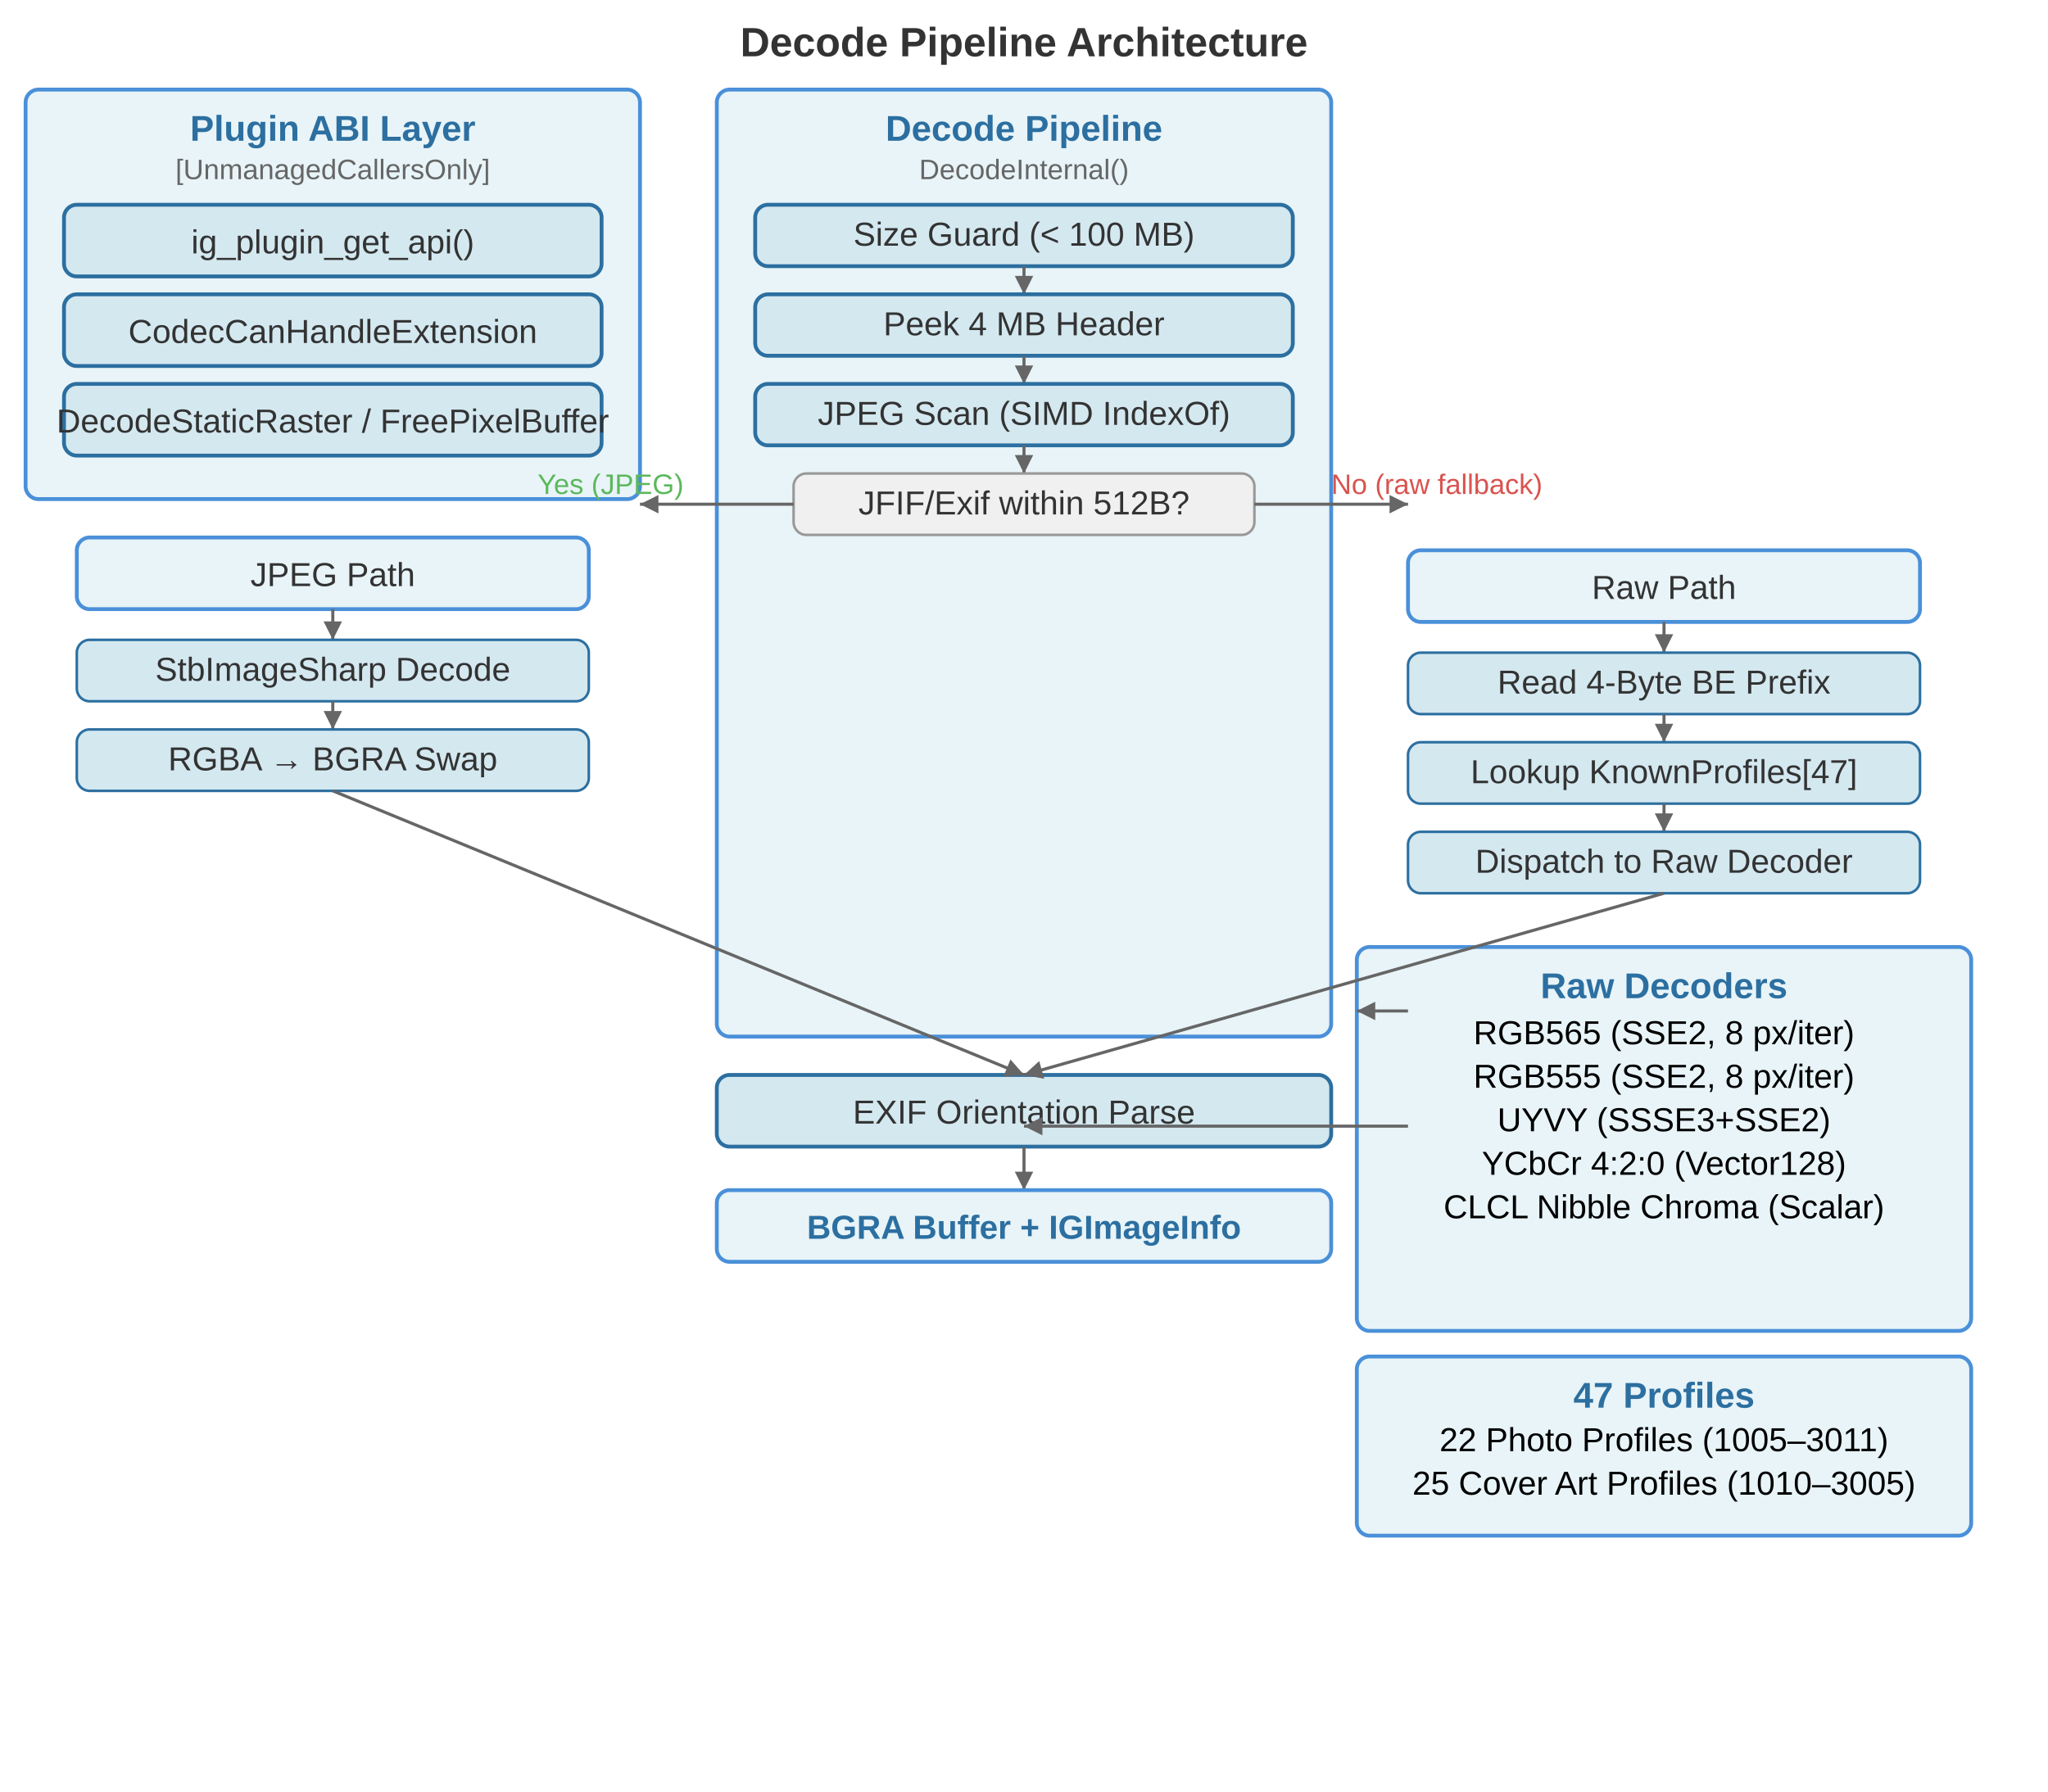
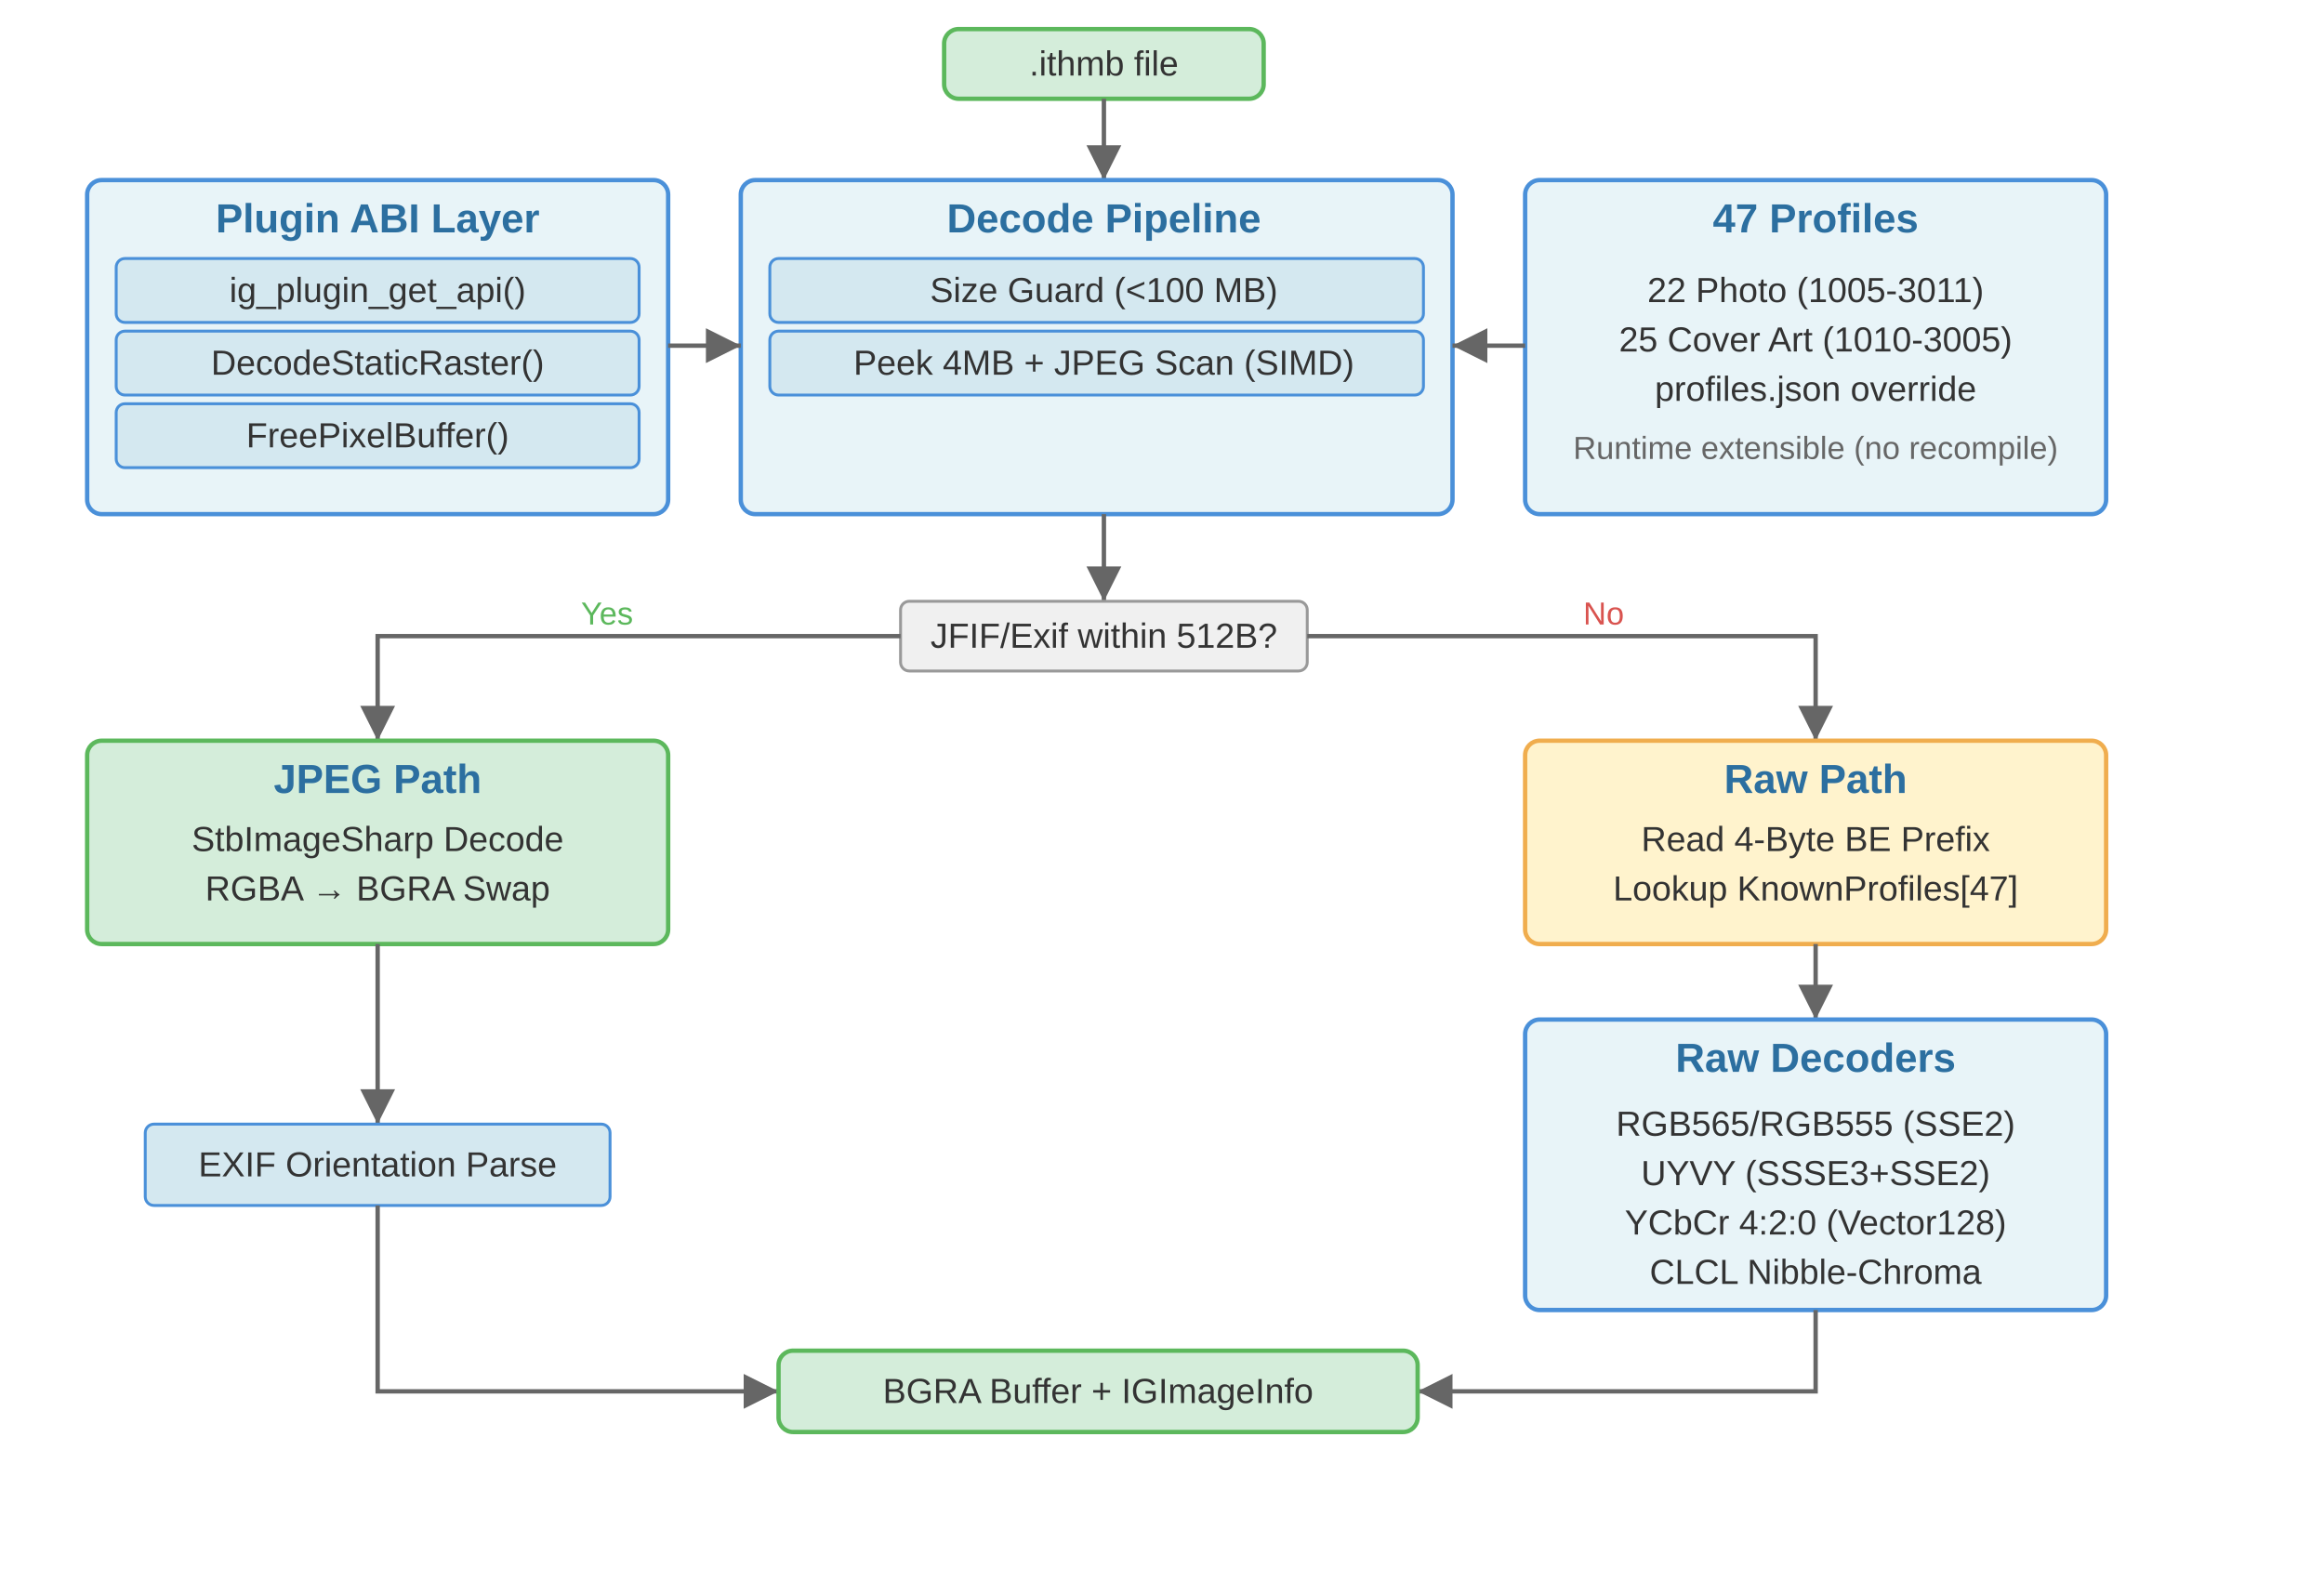
- <svg xmlns="http://www.w3.org/2000/svg" viewBox="0 0 800 700" font-family="Arial, sans-serif" font-size="13">
+ <svg xmlns="http://www.w3.org/2000/svg" viewBox="0 0 800 540" font-family="Arial,sans-serif" font-size="13">
  <defs>
-     <marker id="arrow" viewBox="0 0 10 10" refX="10" refY="5" markerWidth="6" markerHeight="6" orient="auto">
-       <path d="M0,0 L10,5 L0,10 Z" fill="#666" />
+     <marker id="a" viewBox="0 0 10 10" refX="10" refY="5" markerWidth="8" markerHeight="8" orient="auto">
+       <path d="M0,0 L10,5 L0,10Z" fill="#666" />
    </marker>
    <style>
-       .box { fill: #e8f4f8; stroke: #4a90d9; stroke-width: 1.5; rx: 5; ry: 5; }
-       .box-dark { fill: #d4e8f0; stroke: #2c6fa0; stroke-width: 1.5; rx: 5; ry: 5; }
-       .title { fill: #2c6fa0; font-weight: bold; font-size: 14px; }
-       .sub { fill: #666; font-size: 11px; }
-       .edge { stroke: #666; stroke-width: 1.2; fill: none; marker-end: url(#arrow); }
-       .yes { fill: #5cb85c; font-size: 11px; }
-       .no { fill: #d9534f; font-size: 11px; }
-     </style>
+ rect.bx{fill:#e8f4f8;stroke:#4a90d9;stroke-width:1.5;rx:5}rect.i{fill:#d4e8f0;stroke:#4a90d9;stroke-width:1;rx:3}rect.gr{fill:#d4edda;stroke:#5cb85c;stroke-width:1.5;rx:5}rect.yw{fill:#fff3cd;stroke:#f0ad4e;stroke-width:1.5;rx:5}rect.dc{fill:#f0f0f0;stroke:#999;stroke-width:1;rx:3}text.t{fill:#2c6fa0;font-weight:bold;font-size:14px;text-anchor:middle}text.l{fill:#333;text-anchor:middle;font-size:12px}text.s{fill:#666;text-anchor:middle;font-size:11px}text.y{fill:#5cb85c;font-size:11px}text.n{fill:#d9534f;font-size:11px}path.e{stroke:#666;stroke-width:1.5;fill:none;marker-end:url(#a)}
+ </style>
  </defs>
-   <text x="400" y="22" text-anchor="middle" font-size="16" font-weight="bold" fill="#333">Decode Pipeline Architecture</text>
-   <rect x="10" y="35" width="240" height="160" class="box" />
-   <text x="130" y="55" text-anchor="middle" class="title">Plugin ABI Layer</text>
-   <text x="130" y="70" text-anchor="middle" class="sub">[UnmanagedCallersOnly]</text>
-   <rect x="25" y="80" width="210" height="28" class="box-dark" />
-   <text x="130" y="99" text-anchor="middle" fill="#333">ig_plugin_get_api()</text>
-   <rect x="25" y="115" width="210" height="28" class="box-dark" />
-   <text x="130" y="134" text-anchor="middle" fill="#333">CodecCanHandleExtension</text>
-   <rect x="25" y="150" width="210" height="28" class="box-dark" />
-   <text x="130" y="169" text-anchor="middle" fill="#333">DecodeStaticRaster / FreePixelBuffer</text>
-   <rect x="280" y="35" width="240" height="370" class="box" />
-   <text x="400" y="55" text-anchor="middle" class="title">Decode Pipeline</text>
-   <text x="400" y="70" text-anchor="middle" class="sub">DecodeInternal()</text>
-   <rect x="295" y="80" width="210" height="24" class="box-dark" />
-   <text x="400" y="96" text-anchor="middle" fill="#333">Size Guard (&lt; 100 MB)</text>
-   <line x1="400" y1="104" x2="400" y2="115" class="edge" />
-   <rect x="295" y="115" width="210" height="24" class="box-dark" />
-   <text x="400" y="131" text-anchor="middle" fill="#333">Peek 4 MB Header</text>
-   <line x1="400" y1="139" x2="400" y2="150" class="edge" />
-   <rect x="295" y="150" width="210" height="24" class="box-dark" />
-   <text x="400" y="166" text-anchor="middle" fill="#333">JPEG Scan (SIMD IndexOf)</text>
-   <line x1="400" y1="174" x2="400" y2="185" class="edge" />
-   <rect x="310" y="185" width="180" height="24" fill="#f0f0f0" stroke="#999" rx="5" />
-   <text x="400" y="201" text-anchor="middle" fill="#333">JFIF/Exif within 512B?</text>
-   <line x1="490" y1="197" x2="550" y2="197" class="edge" />
-   <line x1="310" y1="197" x2="250" y2="197" class="edge" />
-   <text x="520" y="193" class="no">No (raw fallback)</text>
-   <text x="210" y="193" class="yes">Yes (JPEG)</text>
-   <rect x="30" y="210" width="200" height="28" class="box" />
-   <text x="130" y="229" text-anchor="middle" fill="#333">JPEG Path</text>
-   <line x1="130" y1="238" x2="130" y2="250" class="edge" />
-   <rect x="30" y="250" width="200" height="24" fill="#d4e8f0" stroke="#2c6fa0" rx="5" />
-   <text x="130" y="266" text-anchor="middle" fill="#333">StbImageSharp Decode</text>
-   <line x1="130" y1="274" x2="130" y2="285" class="edge" />
-   <rect x="30" y="285" width="200" height="24" fill="#d4e8f0" stroke="#2c6fa0" rx="5" />
-   <text x="130" y="301" text-anchor="middle" fill="#333">RGBA → BGRA Swap</text>
-   <rect x="550" y="215" width="200" height="28" class="box" />
-   <text x="650" y="234" text-anchor="middle" fill="#333">Raw Path</text>
-   <line x1="650" y1="243" x2="650" y2="255" class="edge" />
-   <rect x="550" y="255" width="200" height="24" fill="#d4e8f0" stroke="#2c6fa0" rx="5" />
-   <text x="650" y="271" text-anchor="middle" fill="#333">Read 4-Byte BE Prefix</text>
-   <line x1="650" y1="279" x2="650" y2="290" class="edge" />
-   <rect x="550" y="290" width="200" height="24" fill="#d4e8f0" stroke="#2c6fa0" rx="5" />
-   <text x="650" y="306" text-anchor="middle" fill="#333">Lookup KnownProfiles[47]</text>
-   <line x1="650" y1="314" x2="650" y2="325" class="edge" />
-   <rect x="550" y="325" width="200" height="24" fill="#d4e8f0" stroke="#2c6fa0" rx="5" />
-   <text x="650" y="341" text-anchor="middle" fill="#333">Dispatch to Raw Decoder</text>
-   <rect x="530" y="370" width="240" height="150" class="box" />
-   <text x="650" y="390" text-anchor="middle" class="title">Raw Decoders</text>
-   <text x="650" y="408" text-anchor="middle">RGB565 (SSE2, 8 px/iter)</text>
-   <text x="650" y="425" text-anchor="middle">RGB555 (SSE2, 8 px/iter)</text>
-   <text x="650" y="442" text-anchor="middle">UYVY (SSSE3+SSE2)</text>
-   <text x="650" y="459" text-anchor="middle">YCbCr 4:2:0 (Vector128)</text>
-   <text x="650" y="476" text-anchor="middle">CLCL Nibble Chroma (Scalar)</text>
-   <rect x="530" y="530" width="240" height="70" class="box" />
-   <text x="650" y="550" text-anchor="middle" class="title">47 Profiles</text>
-   <text x="650" y="567" text-anchor="middle">22 Photo Profiles (1005–3011)</text>
-   <text x="650" y="584" text-anchor="middle">25 Cover Art Profiles (1010–3005)</text>
-   <rect x="280" y="420" width="240" height="28" class="box-dark" />
-   <text x="400" y="439" text-anchor="middle" fill="#333">EXIF Orientation Parse</text>
-   <line x1="130" y1="309" x2="400" y2="420" class="edge" />
-   <line x1="650" y1="349" x2="400" y2="420" class="edge" />
-   <line x1="400" y1="448" x2="400" y2="465" class="edge" />
-   <rect x="280" y="465" width="240" height="28" class="box" />
-   <text x="400" y="484" text-anchor="middle" font-weight="bold" fill="#2c6fa0">BGRA Buffer + IGImageInfo</text>
-   <line x1="550" y1="395" x2="530" y2="395" class="edge" />
-   <line x1="550" y1="440" x2="400" y2="440" class="edge" />
+   <rect x="325" y="10" width="110" height="24" class="gr" />
+   <text x="380" y="26" class="l">.ithmb file</text>
+   <path d="M380,34 L380,62" class="e" />
+   <rect x="30" y="62" width="200" height="115" class="bx" />
+   <text x="130" y="80" class="t">Plugin ABI Layer</text>
+   <rect x="40" y="89" width="180" height="22" class="i" />
+   <text x="130" y="104" class="l">ig_plugin_get_api()</text>
+   <rect x="40" y="114" width="180" height="22" class="i" />
+   <text x="130" y="129" class="l">DecodeStaticRaster()</text>
+   <rect x="40" y="139" width="180" height="22" class="i" />
+   <text x="130" y="154" class="l">FreePixelBuffer()</text>
+   <rect x="255" y="62" width="245" height="115" class="bx" />
+   <text x="380" y="80" class="t">Decode Pipeline</text>
+   <rect x="265" y="89" width="225" height="22" class="i" />
+   <text x="380" y="104" class="l">Size Guard (&lt;100 MB)</text>
+   <rect x="265" y="114" width="225" height="22" class="i" />
+   <text x="380" y="129" class="l">Peek 4MB + JPEG Scan (SIMD)</text>
+   <rect x="525" y="62" width="200" height="115" class="bx" />
+   <text x="625" y="80" class="t">47 Profiles</text>
+   <text x="625" y="104" class="l">22 Photo (1005-3011)</text>
+   <text x="625" y="121" class="l">25 Cover Art (1010-3005)</text>
+   <text x="625" y="138" class="l">profiles.json override</text>
+   <text x="625" y="158" class="s">Runtime extensible (no recompile)</text>
+   <path d="M230,119 L255,119" class="e" />
+   <path d="M525,119 L500,119" class="e" />
+   <path d="M380,177 L380,207" class="e" />
+   <rect x="310" y="207" width="140" height="24" class="dc" />
+   <text x="380" y="223" class="l">JFIF/Exif within 512B?</text>
+   <path d="M310,219 L130,219 L130,255" class="e" />
+   <text x="200" y="215" class="y">Yes</text>
+   <path d="M450,219 L625,219 L625,255" class="e" />
+   <text x="545" y="215" class="n">No</text>
+   <rect x="30" y="255" width="200" height="70" class="gr" />
+   <text x="130" y="273" class="t">JPEG Path</text>
+   <text x="130" y="293" class="l">StbImageSharp Decode</text>
+   <text x="130" y="310" class="l">RGBA → BGRA Swap</text>
+   <rect x="525" y="255" width="200" height="70" class="yw" />
+   <text x="625" y="273" class="t">Raw Path</text>
+   <text x="625" y="293" class="l">Read 4-Byte BE Prefix</text>
+   <text x="625" y="310" class="l">Lookup KnownProfiles[47]</text>
+   <path d="M130,325 L130,387" class="e" />
+   <rect x="50" y="387" width="160" height="28" class="i" />
+   <text x="130" y="405" class="l">EXIF Orientation Parse</text>
+   <path d="M625,325 L625,351" class="e" />
+   <rect x="525" y="351" width="200" height="100" class="bx" />
+   <text x="625" y="369" class="t">Raw Decoders</text>
+   <text x="625" y="391" class="l">RGB565/RGB555 (SSE2)</text>
+   <text x="625" y="408" class="l">UYVY (SSSE3+SSE2)</text>
+   <text x="625" y="425" class="l">YCbCr 4:2:0 (Vector128)</text>
+   <text x="625" y="442" class="l">CLCL Nibble-Chroma</text>
+   <path d="M130,415 L130,479 L268,479" class="e" />
+   <path d="M625,451 L625,479 L488,479" class="e" />
+   <rect x="268" y="465" width="220" height="28" class="gr" />
+   <text x="378" y="483" class="l">BGRA Buffer + IGImageInfo</text>
</svg>
